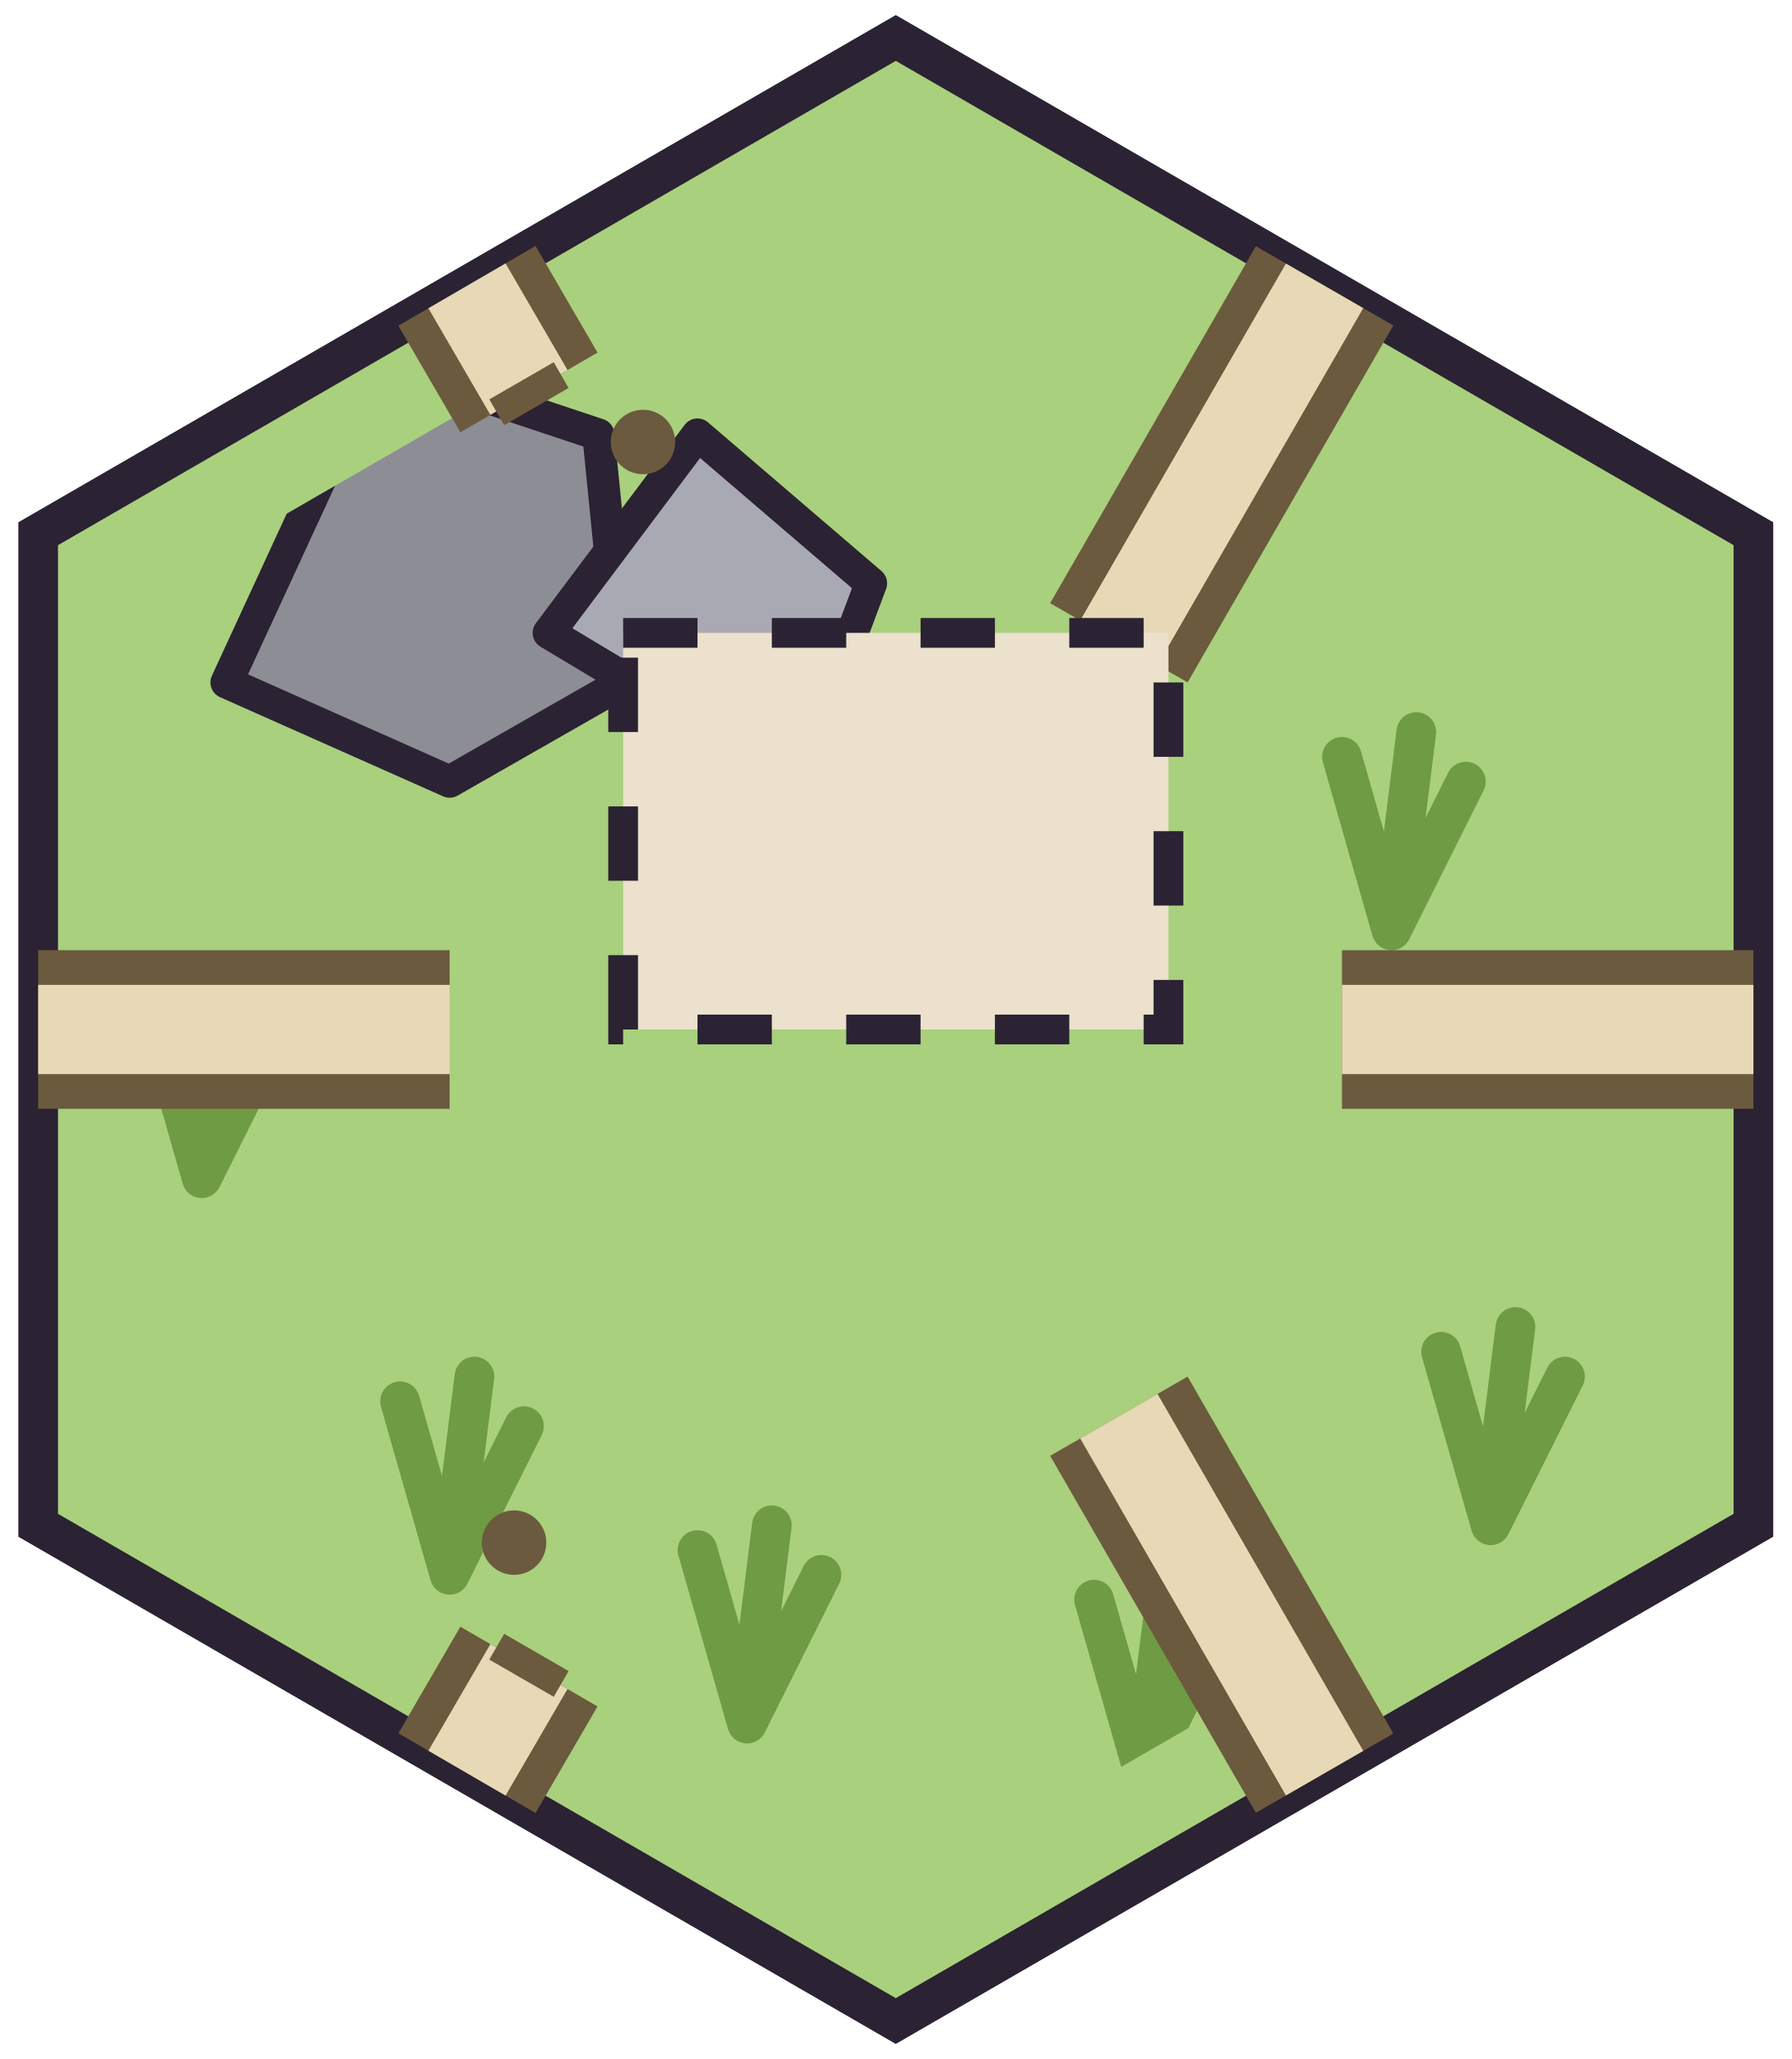
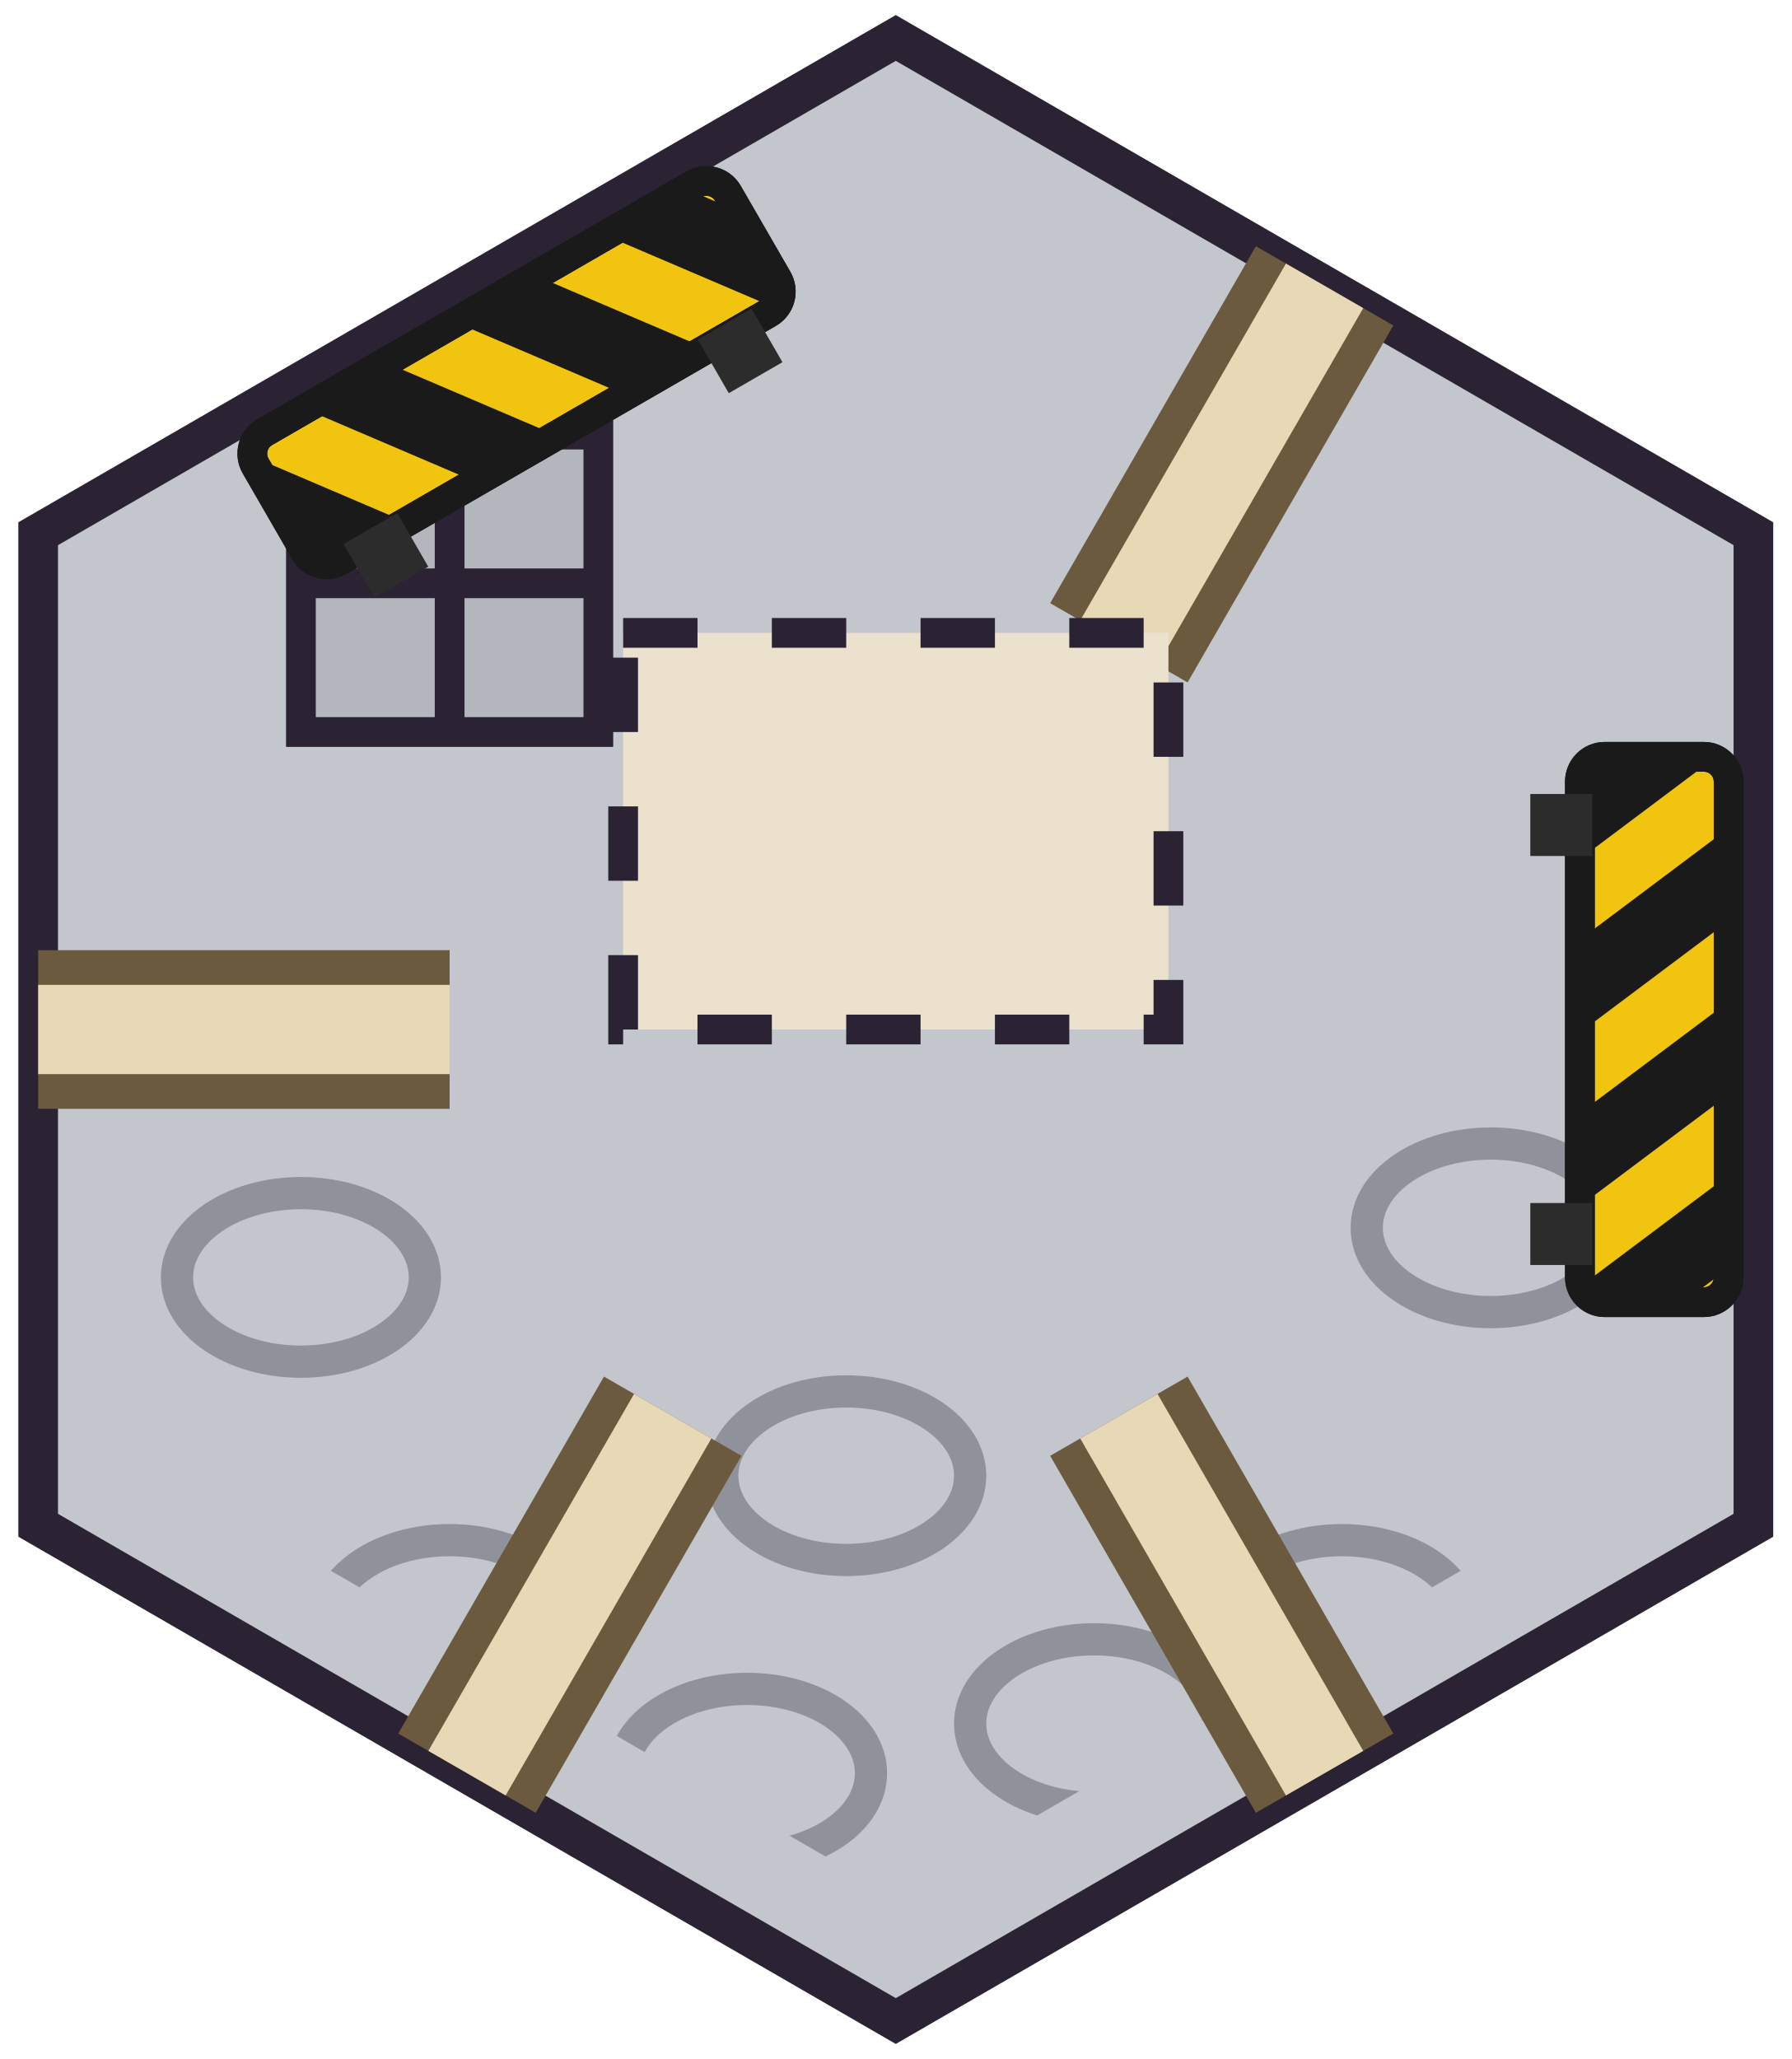
<svg xmlns="http://www.w3.org/2000/svg" viewBox="-36.14 -41.50 72.28 83.00" width="181" height="208" font-family="DejaVu Sans, Arial, sans-serif">
-   <polygon points="34.6,20.0 0.0,40.0 -34.6,20.0 -34.6,-20.0 -0.0,-40.0 34.6,-20.0" fill="#a9d07c" stroke="#2b2233" stroke-width="1.6" />
-   <clipPath id="c_iron">
+   <polygon points="34.6,20.0 0.0,40.0 -34.6,20.0 -34.6,-20.0 -0.0,-40.0 34.6,-20.0" fill="#c3c6cc" stroke="#2b2233" stroke-width="1.6" />
+   <clipPath id="c_empty">
    <polygon points="30.3,17.5 0.0,35.0 -30.3,17.5 -30.3,-17.5 -0.0,-35.0 30.3,-17.5" />
  </clipPath>
-   <g clip-path="url(#c_iron)">
-     <path d="M-18 22 l-2 -7 M-18 22 l1 -8 M-18 22 l3 -6" stroke="#6f9b45" stroke-width="1.6" fill="none" stroke-linecap="round" />
-     <path d="M-6 28 l-2 -7 M-6 28 l1 -8 M-6 28 l3 -6" stroke="#6f9b45" stroke-width="1.6" fill="none" stroke-linecap="round" />
-     <path d="M10 30 l-2 -7 M10 30 l1 -8 M10 30 l3 -6" stroke="#6f9b45" stroke-width="1.6" fill="none" stroke-linecap="round" />
-     <path d="M24 20 l-2 -7 M24 20 l1 -8 M24 20 l3 -6" stroke="#6f9b45" stroke-width="1.6" fill="none" stroke-linecap="round" />
-     <path d="M20 -4 l-2 -7 M20 -4 l1 -8 M20 -4 l3 -6" stroke="#6f9b45" stroke-width="1.6" fill="none" stroke-linecap="round" />
-     <path d="M-28 6 l-2 -7 M-28 6 l1 -8 M-28 6 l3 -6" stroke="#6f9b45" stroke-width="1.6" fill="none" stroke-linecap="round" />
-     <g stroke="#2b2233" stroke-width="1.3" stroke-linejoin="round">
-       <polygon points="-27,-14 -21,-27 -12,-24 -11,-14 -18,-10" fill="#8d8d96" />
-       <polygon points="-14,-16 -8,-24 -1,-18 -4,-10" fill="#a9a9b3" />
+   <g clip-path="url(#c_empty)">
+     <ellipse cx="-18" cy="24" rx="5" ry="3.4" fill="none" stroke="#8f929a" stroke-width="1.3" />
+     <ellipse cx="-6" cy="30" rx="5" ry="3.4" fill="none" stroke="#8f929a" stroke-width="1.3" />
+     <ellipse cx="8" cy="28" rx="5" ry="3.4" fill="none" stroke="#8f929a" stroke-width="1.3" />
+     <ellipse cx="18" cy="24" rx="5" ry="3.4" fill="none" stroke="#8f929a" stroke-width="1.3" />
+     <ellipse cx="-24" cy="10" rx="5" ry="3.4" fill="none" stroke="#8f929a" stroke-width="1.3" />
+     <ellipse cx="24" cy="8" rx="5" ry="3.4" fill="none" stroke="#8f929a" stroke-width="1.3" />
+     <ellipse cx="-2" cy="18" rx="5" ry="3.4" fill="none" stroke="#8f929a" stroke-width="1.3" />
+     <g stroke="#2b2233" stroke-width="1.2">
+       <rect x="-24" y="-24" width="12" height="12" fill="#b3b6bd" />
+       <path d="M-24 -18 h12 M-18 -24 v6 M-18 -12 v-6" fill="none" />
    </g>
  </g>
-   <line x1="34.6" y1="0.0" x2="18.0" y2="0.0" stroke="#6b5a3e" stroke-width="6.4" />
-   <line x1="34.6" y1="0.0" x2="18.0" y2="0.0" stroke="#e7d9b5" stroke-width="3.6" />
+   <g transform="translate(30.6,0.0) rotate(90.0)">
+     <defs>
+       <clipPath id="blk_0">
+         <rect x="-11" y="-3" width="22" height="6" rx="1" />
+       </clipPath>
+     </defs>
+     <rect x="-11" y="-3" width="22" height="6" rx="1" fill="#f1c40f" stroke="#1a1a1a" stroke-width="1.2" />
+     <g clip-path="url(#blk_0)">
+       <line x1="-14" y1="-4" x2="-8" y2="4" stroke="#1a1a1a" stroke-width="3" />
+       <line x1="-7" y1="-4" x2="-1" y2="4" stroke="#1a1a1a" stroke-width="3" />
+       <line x1="0" y1="-4" x2="6" y2="4" stroke="#1a1a1a" stroke-width="3" />
+       <line x1="7" y1="-4" x2="13" y2="4" stroke="#1a1a1a" stroke-width="3" />
+     </g>
+     <rect x="-11" y="-3" width="22" height="6" rx="1" fill="none" stroke="#1a1a1a" stroke-width="1.2" />
+     <rect x="-9.5" y="2.5" width="2.5" height="2.5" fill="#2c2c2c" />
+     <rect x="7" y="2.5" width="2.5" height="2.5" fill="#2c2c2c" />
+   </g>
  <line x1="17.3" y1="-30.0" x2="9.0" y2="-15.6" stroke="#6b5a3e" stroke-width="6.4" />
  <line x1="17.3" y1="-30.0" x2="9.0" y2="-15.6" stroke="#e7d9b5" stroke-width="3.6" />
-   <line x1="-17.3" y1="-30.0" x2="-14.8" y2="-25.7" stroke="#6b5a3e" stroke-width="6.4" />
-   <line x1="-17.3" y1="-30.0" x2="-14.8" y2="-25.7" stroke="#e7d9b5" stroke-width="3.6" />
-   <line x1="-13.5" y1="-26.4" x2="-16.1" y2="-24.9" stroke="#6b5a3e" stroke-width="1.2" />
-   <circle cx="-10.2" cy="-23.7" r="1.3" fill="#6b5a3e" />
+   <g transform="translate(-15.3,-26.5) rotate(-30.0)">
+     <defs>
+       <clipPath id="blk_2">
+         <rect x="-11" y="-3" width="22" height="6" rx="1" />
+       </clipPath>
+     </defs>
+     <rect x="-11" y="-3" width="22" height="6" rx="1" fill="#f1c40f" stroke="#1a1a1a" stroke-width="1.2" />
+     <g clip-path="url(#blk_2)">
+       <line x1="-14" y1="-4" x2="-8" y2="4" stroke="#1a1a1a" stroke-width="3" />
+       <line x1="-7" y1="-4" x2="-1" y2="4" stroke="#1a1a1a" stroke-width="3" />
+       <line x1="0" y1="-4" x2="6" y2="4" stroke="#1a1a1a" stroke-width="3" />
+       <line x1="7" y1="-4" x2="13" y2="4" stroke="#1a1a1a" stroke-width="3" />
+     </g>
+     <rect x="-11" y="-3" width="22" height="6" rx="1" fill="none" stroke="#1a1a1a" stroke-width="1.2" />
+     <rect x="-9.5" y="2.5" width="2.5" height="2.5" fill="#2c2c2c" />
+     <rect x="7" y="2.5" width="2.5" height="2.5" fill="#2c2c2c" />
+   </g>
  <line x1="-34.6" y1="0.0" x2="-18.0" y2="0.0" stroke="#6b5a3e" stroke-width="6.4" />
  <line x1="-34.6" y1="0.0" x2="-18.0" y2="0.0" stroke="#e7d9b5" stroke-width="3.6" />
-   <line x1="-17.3" y1="30.0" x2="-14.8" y2="25.7" stroke="#6b5a3e" stroke-width="6.4" />
-   <line x1="-17.3" y1="30.0" x2="-14.8" y2="25.7" stroke="#e7d9b5" stroke-width="3.6" />
-   <line x1="-16.1" y1="24.9" x2="-13.5" y2="26.4" stroke="#6b5a3e" stroke-width="1.2" />
-   <circle cx="-15.4" cy="20.7" r="1.3" fill="#6b5a3e" />
+   <line x1="-17.3" y1="30.0" x2="-9.0" y2="15.6" stroke="#6b5a3e" stroke-width="6.4" />
+   <line x1="-17.3" y1="30.0" x2="-9.0" y2="15.6" stroke="#e7d9b5" stroke-width="3.6" />
  <line x1="17.3" y1="30.0" x2="9.0" y2="15.6" stroke="#6b5a3e" stroke-width="6.4" />
  <line x1="17.3" y1="30.0" x2="9.0" y2="15.6" stroke="#e7d9b5" stroke-width="3.6" />
  <rect x="-11" y="-16" width="22" height="16" fill="#ebe1cd" stroke="#2b2233" stroke-width="1.2" stroke-dasharray="3" />
</svg>
